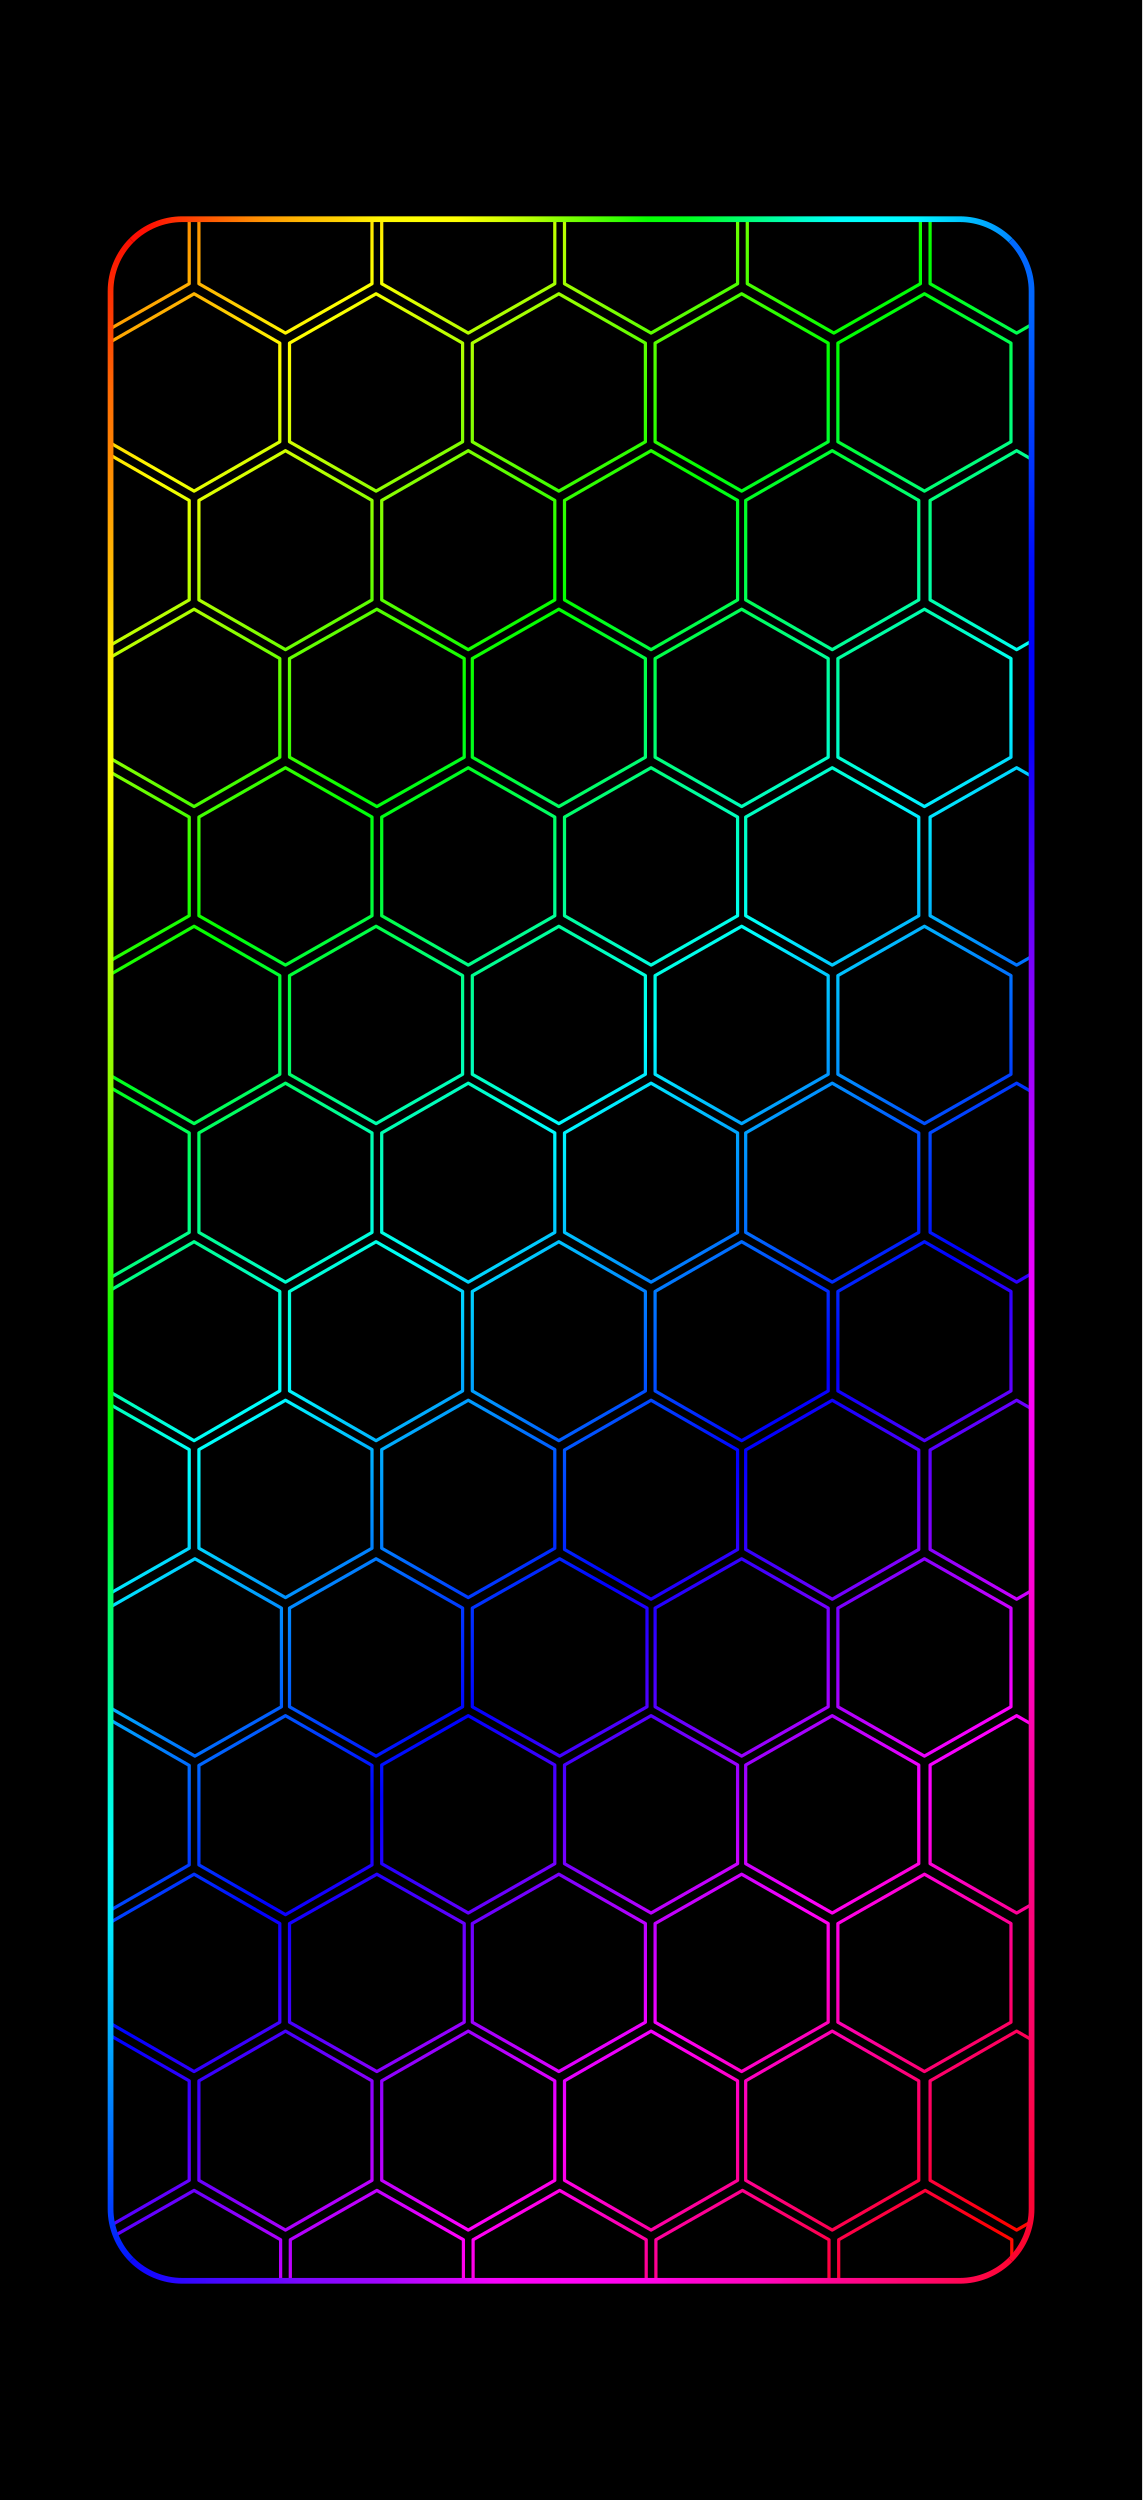
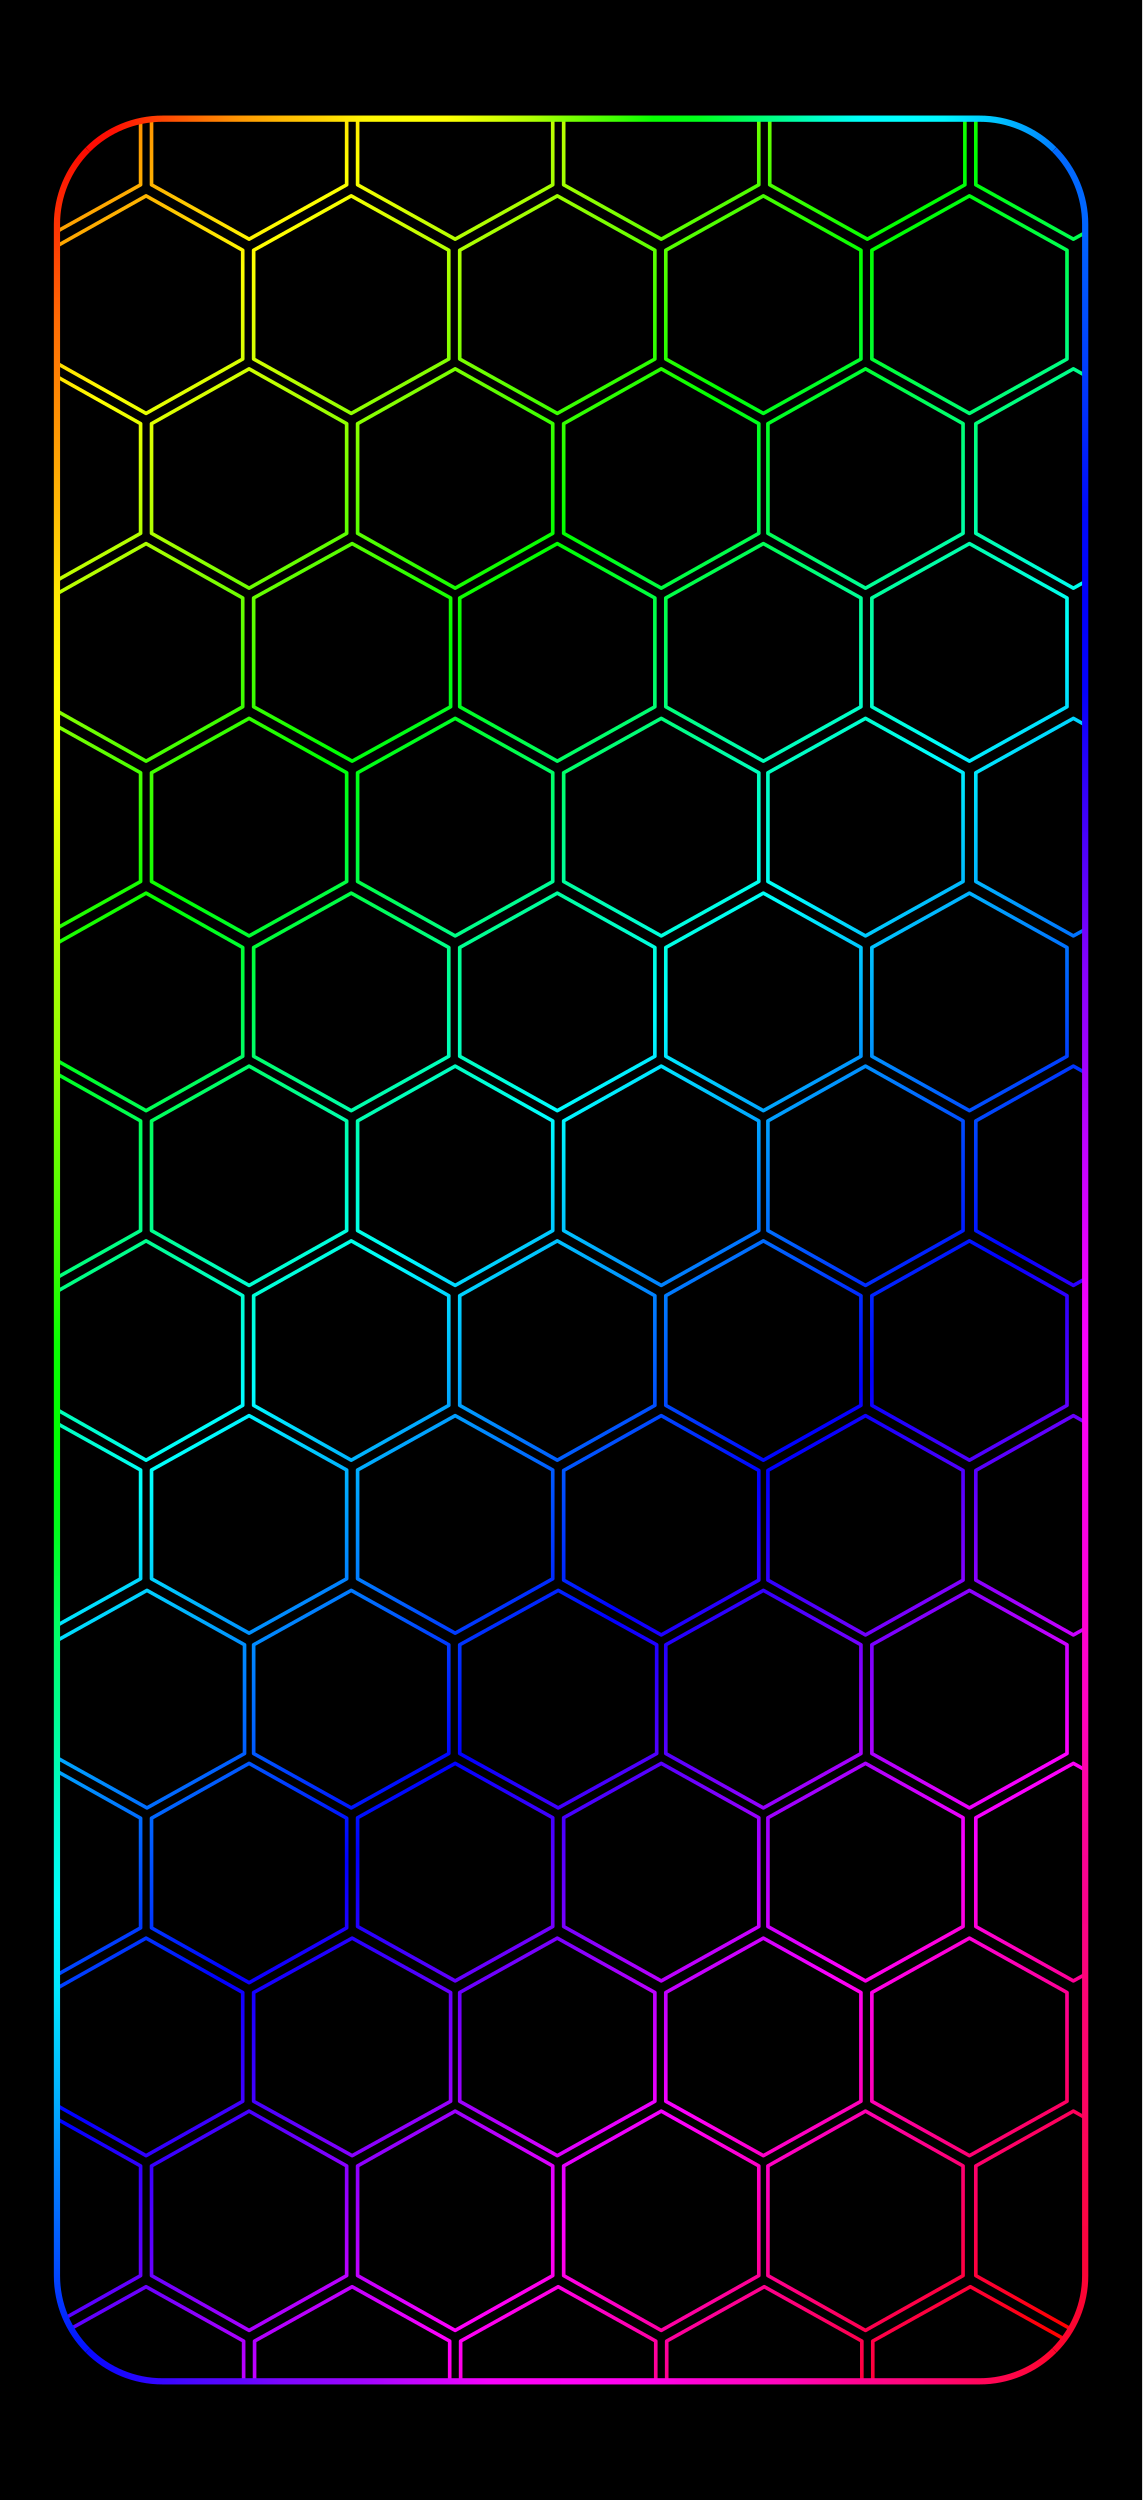
- <svg xmlns="http://www.w3.org/2000/svg" width="1080" height="2364" viewBox="0 0 1080 2364" data-frame-layout="continuous-grid">
+ <svg xmlns="http://www.w3.org/2000/svg" width="1080" height="2364" viewBox="0 0 1080 2364" data-frame-layout="continuous-grid" data-google-display="pixel_10_pro_fold_cover">
  <defs>
    <linearGradient id="rainbow" gradientUnits="userSpaceOnUse" x1="0" y1="0" x2="1219.246" y2="1286.926">
      <stop offset="0" stop-color="#ff0097" />
      <stop offset="0.076" stop-color="#ff0000" />
      <stop offset="0.205" stop-color="#ffff00" />
      <stop offset="0.335" stop-color="#00ff00" />
      <stop offset="0.464" stop-color="#00ffff" />
      <stop offset="0.593" stop-color="#0000ff" />
      <stop offset="0.722" stop-color="#ff00ff" />
      <stop offset="0.851" stop-color="#ff0000" />
      <stop offset="0.98" stop-color="#ffff00" />
      <stop offset="1" stop-color="#d8ff00" />
    </linearGradient>
    <linearGradient id="frame-top" gradientUnits="userSpaceOnUse" x1="21.6" y1="21.6" x2="1058.4" y2="21.6">
      <stop offset="0" stop-color="#ff0804" />
      <stop offset="0.042" stop-color="#ff1103" />
      <stop offset="0.083" stop-color="#ff3e03" />
      <stop offset="0.125" stop-color="#ff6b02" />
      <stop offset="0.167" stop-color="#ff9703" />
      <stop offset="0.208" stop-color="#ffb802" />
      <stop offset="0.25" stop-color="#ffd302" />
      <stop offset="0.292" stop-color="#fff603" />
      <stop offset="0.333" stop-color="#ffff01" />
      <stop offset="0.375" stop-color="#ffff02" />
      <stop offset="0.417" stop-color="#dcff02" />
      <stop offset="0.458" stop-color="#b3ff02" />
      <stop offset="0.5" stop-color="#78ff01" />
      <stop offset="0.542" stop-color="#43ff02" />
      <stop offset="0.583" stop-color="#07ff01" />
      <stop offset="0.625" stop-color="#00ff19" />
      <stop offset="0.667" stop-color="#00ff54" />
      <stop offset="0.708" stop-color="#00ff8e" />
      <stop offset="0.75" stop-color="#00ffcb" />
      <stop offset="0.792" stop-color="#00fffc" />
      <stop offset="0.833" stop-color="#00ffff" />
      <stop offset="0.875" stop-color="#00f6ff" />
      <stop offset="0.917" stop-color="#00cdff" />
      <stop offset="0.958" stop-color="#00a2ff" />
      <stop offset="1" stop-color="#0069ff" />
    </linearGradient>
    <linearGradient id="frame-right" gradientUnits="userSpaceOnUse" x1="1058.4" y1="21.6" x2="1058.4" y2="2342.4">
      <stop offset="0" stop-color="#016afe" />
      <stop offset="0.042" stop-color="#0065fe" />
      <stop offset="0.083" stop-color="#004cfc" />
      <stop offset="0.125" stop-color="#002ffb" />
      <stop offset="0.167" stop-color="#000bfa" />
      <stop offset="0.208" stop-color="#0001fa" />
      <stop offset="0.25" stop-color="#0401fb" />
      <stop offset="0.292" stop-color="#3101f8" />
      <stop offset="0.333" stop-color="#5b02fb" />
      <stop offset="0.375" stop-color="#8702fc" />
      <stop offset="0.417" stop-color="#a301fd" />
      <stop offset="0.458" stop-color="#c502ff" />
      <stop offset="0.5" stop-color="#e501fd" />
      <stop offset="0.542" stop-color="#fb02fc" />
      <stop offset="0.583" stop-color="#fb02f1" />
      <stop offset="0.625" stop-color="#fb02e4" />
      <stop offset="0.667" stop-color="#fd02d2" />
      <stop offset="0.708" stop-color="#ff02be" />
      <stop offset="0.75" stop-color="#fc059c" />
      <stop offset="0.792" stop-color="#fa028b" />
      <stop offset="0.833" stop-color="#fc0475" />
      <stop offset="0.875" stop-color="#fc0466" />
      <stop offset="0.917" stop-color="#fc054c" />
      <stop offset="0.958" stop-color="#fb0436" />
      <stop offset="1" stop-color="#fc052c" />
    </linearGradient>
    <linearGradient id="frame-bottom" gradientUnits="userSpaceOnUse" x1="21.6" y1="2342.4" x2="1058.4" y2="2342.4">
      <stop offset="0" stop-color="#0108fe" />
      <stop offset="0.042" stop-color="#1507ff" />
      <stop offset="0.083" stop-color="#3206ff" />
      <stop offset="0.125" stop-color="#4b07ff" />
      <stop offset="0.167" stop-color="#5e06ff" />
      <stop offset="0.208" stop-color="#7c07ff" />
      <stop offset="0.25" stop-color="#8d06ff" />
      <stop offset="0.292" stop-color="#a005ff" />
      <stop offset="0.333" stop-color="#bd06ff" />
      <stop offset="0.375" stop-color="#d804ff" />
      <stop offset="0.417" stop-color="#f703fd" />
      <stop offset="0.458" stop-color="#fd02f7" />
      <stop offset="0.5" stop-color="#ff04f8" />
      <stop offset="0.542" stop-color="#ff03f2" />
      <stop offset="0.583" stop-color="#ff04ea" />
      <stop offset="0.625" stop-color="#ff03d6" />
      <stop offset="0.667" stop-color="#ff05c9" />
      <stop offset="0.708" stop-color="#ff06bf" />
      <stop offset="0.75" stop-color="#ff05a5" />
      <stop offset="0.792" stop-color="#ff0491" />
      <stop offset="0.833" stop-color="#ff077e" />
      <stop offset="0.875" stop-color="#ff066e" />
      <stop offset="0.917" stop-color="#ff0658" />
      <stop offset="0.958" stop-color="#ff0640" />
      <stop offset="1" stop-color="#ff0423" />
    </linearGradient>
    <linearGradient id="frame-left" gradientUnits="userSpaceOnUse" x1="21.6" y1="21.6" x2="21.6" y2="2342.4">
      <stop offset="0" stop-color="#fa0300" />
      <stop offset="0.042" stop-color="#fd3503" />
      <stop offset="0.083" stop-color="#ff6b04" />
      <stop offset="0.125" stop-color="#ff9003" />
      <stop offset="0.167" stop-color="#ffb905" />
      <stop offset="0.208" stop-color="#ffea05" />
      <stop offset="0.25" stop-color="#ffff06" />
      <stop offset="0.292" stop-color="#f6ff05" />
      <stop offset="0.333" stop-color="#cfff02" />
      <stop offset="0.375" stop-color="#a8fe04" />
      <stop offset="0.417" stop-color="#91fd02" />
      <stop offset="0.458" stop-color="#66fd01" />
      <stop offset="0.5" stop-color="#3ffc03" />
      <stop offset="0.542" stop-color="#0afd02" />
      <stop offset="0.583" stop-color="#01fd02" />
      <stop offset="0.625" stop-color="#00fc1b" />
      <stop offset="0.667" stop-color="#01ff63" />
      <stop offset="0.708" stop-color="#00fd91" />
      <stop offset="0.75" stop-color="#00fccd" />
      <stop offset="0.792" stop-color="#01fcfe" />
      <stop offset="0.833" stop-color="#01e6ff" />
      <stop offset="0.875" stop-color="#02b6ff" />
      <stop offset="0.917" stop-color="#027efe" />
      <stop offset="0.958" stop-color="#0149ff" />
      <stop offset="1" stop-color="#0406fd" />
    </linearGradient>
    <clipPath id="rgb-frame-clip">
-       <rect x="21.6" y="21.6" width="1036.8" height="2320.8" rx="81" />
+       <path d="M964.936,5.24 970.386,5.374 975.758,5.77 981.105,6.43 986.413,7.351 991.669,8.531 996.861,9.968 1001.976,11.658 1007.003,13.596 1011.928,15.78 1016.74,18.202 1021.427,20.857 1025.979,23.739 1030.383,26.841 1034.63,30.156 1038.709,33.674 1042.611,37.389 1046.326,41.291 1049.844,45.37 1053.159,49.617 1056.261,54.021 1059.143,58.573 1061.798,63.26 1064.22,68.072 1066.404,72.997 1068.342,78.024 1070.032,83.139 1071.469,88.331 1072.649,93.587 1073.57,98.895 1074.23,104.242 1074.626,109.614 1074.76,115.064 1074.76,2248.936 1074.626,2254.386 1074.23,2259.758 1073.57,2265.105 1072.649,2270.413 1071.469,2275.669 1070.032,2280.861 1068.342,2285.976 1066.404,2291.003 1064.22,2295.928 1061.798,2300.74 1059.143,2305.427 1056.261,2309.979 1053.159,2314.383 1049.844,2318.63 1046.326,2322.709 1042.611,2326.611 1038.709,2330.326 1034.63,2333.844 1030.383,2337.159 1025.979,2340.261 1021.427,2343.143 1016.74,2345.798 1011.928,2348.22 1007.003,2350.404 1001.976,2352.342 996.861,2354.032 991.669,2355.469 986.413,2356.649 981.105,2357.57 975.758,2358.23 970.386,2358.626 964.936,2358.76 115.064,2358.76 109.614,2358.626 104.242,2358.23 98.895,2357.57 93.587,2356.649 88.331,2355.469 83.139,2354.032 78.024,2352.342 72.997,2350.404 68.072,2348.22 63.26,2345.798 58.573,2343.143 54.021,2340.261 49.617,2337.159 45.37,2333.844 41.291,2330.326 37.389,2326.611 33.674,2322.709 30.156,2318.63 26.841,2314.383 23.739,2309.979 20.857,2305.427 18.202,2300.74 15.78,2295.928 13.596,2291.003 11.658,2285.976 9.968,2280.861 8.531,2275.669 7.351,2270.413 6.43,2265.105 5.77,2259.758 5.374,2254.386 5.24,2248.936 5.24,115.064 5.374,109.614 5.77,104.242 6.43,98.895 7.351,93.587 8.531,88.331 9.968,83.139 11.658,78.024 13.596,72.997 15.78,68.072 18.202,63.26 20.857,58.573 23.739,54.021 26.841,49.617 30.156,45.37 33.674,41.291 37.389,37.389 41.291,33.674 45.37,30.156 49.617,26.841 54.021,23.739 58.573,20.857 63.26,18.202 68.072,15.78 72.997,13.596 78.024,11.658 83.139,9.968 88.331,8.531 93.587,7.351 98.895,6.43 104.242,5.77 109.614,5.374 115.064,5.24Z" />
    </clipPath>
  </defs>
  <rect width="1080" height="2364" fill="#000" />
-   <g id="android-wallpaper-inset" transform="translate(86.4 189.12) scale(0.84)">
+   <g id="android-wallpaper-inset" transform="translate(49.091 107.455) scale(0.9090909)">
    <g clip-path="url(#rgb-frame-clip)">
-       <g transform="translate(40 40) scale(1.821 1.821) translate(-352.482 -0)">
-         <path d="M337.5,-61.704L391,-31.204L391,29.796L337.5,60.296L284,29.796L284,-31.204ZM450.5,-61.704L504,-31.204L504,29.796L450.5,60.296L397,29.796L397,-31.204ZM563.5,-61.704L617,-31.204L617,29.796L563.5,60.296L510,29.796L510,-31.204ZM676.5,-61.704L730,-31.204L730,29.796L676.5,60.296L623,29.796L623,-31.204ZM789.5,-61.704L843,-31.204L843,29.796L789.5,60.296L736,29.796L736,-31.204ZM902.5,-61.704L956,-31.204L956,29.796L902.5,60.296L849,29.796L849,-31.204ZM394,36L447,66.5L447,127.5L394,158L341,127.5L341,66.5ZM506.5,36L560,66.5L560,127.5L506.5,158L453,127.5L453,66.5ZM619.5,36L673,66.5L673,127.5L619.5,158L566,127.5L566,66.5ZM732.5,36L786,66.5L786,127.5L732.5,158L679,127.5L679,66.5ZM845.5,36L899,66.5L899,127.5L845.5,158L792,127.5L792,66.5ZM337.5,133L391,163.75L391,225.25L337.5,256L284,225.25L284,163.75ZM450.5,133L504,163.75L504,225.25L450.5,256L397,225.25L397,163.75ZM563.5,133L617,163.75L617,225.25L563.5,256L510,225.25L510,163.75ZM676.5,133L730,163.75L730,225.25L676.5,256L623,225.25L623,163.75ZM788.5,133L842,163.75L842,225.25L788.5,256L735,225.25L735,163.75ZM902.5,133L956,163.75L956,225.25L902.5,256L849,225.25L849,163.75ZM394,231L447,261.5L447,322.5L394,353L341,322.5L341,261.5ZM507,231L561,261.5L561,322.5L507,353L453,322.5L453,261.5ZM619.5,231L673,261.5L673,322.5L619.5,353L566,322.5L566,261.5ZM732.5,231L786,261.5L786,322.5L732.5,353L679,322.5L679,261.5ZM845.5,231L899,261.5L899,322.5L845.5,353L792,322.5L792,261.5ZM337.5,329L391,359.5L391,420.5L337.5,451L284,420.5L284,359.5ZM450.5,329L504,359.5L504,420.5L450.5,451L397,420.5L397,359.5ZM563.5,329L617,359.5L617,420.5L563.5,451L510,420.5L510,359.5ZM676.5,329L730,359.5L730,420.5L676.5,451L623,420.5L623,359.5ZM788.5,329L842,359.5L842,420.5L788.5,451L735,420.5L735,359.5ZM902.5,329L956,359.5L956,420.5L902.5,451L849,420.5L849,359.5ZM394,427L447,457.5L447,518.5L394,549L341,518.5L341,457.5ZM506.5,427L560,457.5L560,518.5L506.5,549L453,518.5L453,457.5ZM619.5,427L673,457.5L673,518.5L619.5,549L566,518.5L566,457.5ZM732.5,427L786,457.5L786,518.5L732.5,549L679,518.5L679,457.5ZM845.5,427L899,457.5L899,518.5L845.5,549L792,518.5L792,457.5ZM337.5,524L391,554.75L391,616.25L337.5,647L284,616.25L284,554.75ZM450.5,524L504,554.75L504,616.25L450.5,647L397,616.25L397,554.75ZM563.5,524L617,554.75L617,616.25L563.5,647L510,616.25L510,554.75ZM676.5,524L730,554.75L730,616.25L676.5,647L623,616.25L623,554.75ZM788.5,524L842,554.75L842,616.25L788.5,647L735,616.25L735,554.75ZM902.5,524L956,554.75L956,616.25L902.5,647L849,616.25L849,554.75ZM394,622L447,652.75L447,714.25L394,745L341,714.25L341,652.75ZM506.5,622L560,652.75L560,714.25L506.5,745L453,714.25L453,652.75ZM619.5,622L673,652.75L673,714.25L619.5,745L566,714.25L566,652.75ZM732.5,622L786,652.75L786,714.25L732.5,745L679,714.25L679,652.75ZM845.5,622L899,652.75L899,714.25L845.5,745L792,714.25L792,652.75ZM337.5,720L391,750.5L391,811.5L337.5,842L284,811.5L284,750.5ZM450.5,720L504,750.5L504,811.5L450.5,842L397,811.5L397,750.5ZM563.5,720L617,750.5L617,811.5L563.5,842L510,811.5L510,750.5ZM676.5,720L730,750.75L730,812.25L676.5,843L623,812.25L623,750.75ZM788.5,720L842,750.75L842,812.25L788.5,843L735,812.25L735,750.75ZM902.5,720L956,750.75L956,812.25L902.5,843L849,812.25L849,750.75ZM394.5,818L448,848.5L448,909.5L394.5,940L341,909.5L341,848.5ZM506.5,818L560,848.5L560,909.5L506.5,940L453,909.5L453,848.5ZM620,818L674,848.5L674,909.5L620,940L566,909.5L566,848.5ZM732.5,818L786,848.5L786,909.5L732.5,940L679,909.5L679,848.5ZM845.5,818L899,848.5L899,909.5L845.5,940L792,909.5L792,848.5ZM337.5,915L391,945.75L391,1007.25L337.5,1038L284,1007.25L284,945.75ZM450.5,915L504,945.75L504,1007.25L450.5,1038L397,1007.25L397,945.75ZM563.5,915L617,945.5L617,1006.5L563.5,1037L510,1006.5L510,945.5ZM676.5,915L730,945.5L730,1006.5L676.5,1037L623,1006.5L623,945.5ZM788.5,915L842,945.5L842,1006.5L788.5,1037L735,1006.5L735,945.5ZM902.5,915L956,945.5L956,1006.5L902.5,1037L849,1006.5L849,945.5ZM394,1013L447,1043.5L447,1104.5L394,1135L341,1104.5L341,1043.5ZM507,1013L561,1043.5L561,1104.5L507,1135L453,1104.5L453,1043.5ZM619.5,1013L673,1043.5L673,1104.5L619.5,1135L566,1104.5L566,1043.5ZM732.5,1013L786,1043.5L786,1104.5L732.5,1135L679,1104.5L679,1043.5ZM845.5,1013L899,1043.5L899,1104.5L845.5,1135L792,1104.5L792,1043.5ZM337.5,1110L391,1140.75L391,1202.25L337.5,1233L284,1202.25L284,1140.75ZM450.5,1110L504,1140.75L504,1202.25L450.5,1233L397,1202.25L397,1140.75ZM563.5,1110L617,1140.75L617,1202.25L563.5,1233L510,1202.25L510,1140.75ZM676.5,1110L730,1140.75L730,1202.25L676.5,1233L623,1202.25L623,1140.75ZM788.5,1110L842,1140.75L842,1202.25L788.5,1233L735,1202.25L735,1140.75ZM902.5,1110L956,1140.75L956,1202.25L902.5,1233L849,1202.25L849,1140.75ZM394,1208.476L447.5,1238.976L447.5,1299.976L394,1330.476L340.5,1299.976L340.5,1238.976ZM507,1208.476L560.5,1238.976L560.5,1299.976L507,1330.476L453.5,1299.976L453.5,1238.976ZM620,1208.476L673.5,1238.976L673.5,1299.976L620,1330.476L566.5,1299.976L566.5,1238.976ZM733,1208.476L786.5,1238.976L786.5,1299.976L733,1330.476L679.5,1299.976L679.5,1238.976ZM846,1208.476L899.5,1238.976L899.5,1299.976L846,1330.476L792.5,1299.976L792.5,1238.976Z" fill="none" stroke="url(#rainbow)" stroke-width="2" stroke-linejoin="round" />
+       <g transform="scale(1.041667 1.018614) translate(-21.6 -21.6)">
+         <g transform="translate(40 40) scale(1.821 1.821) translate(-352.482 -0)">
+           <path d="M337.5,-61.704L391,-31.204L391,29.796L337.5,60.296L284,29.796L284,-31.204ZM450.5,-61.704L504,-31.204L504,29.796L450.5,60.296L397,29.796L397,-31.204ZM563.5,-61.704L617,-31.204L617,29.796L563.5,60.296L510,29.796L510,-31.204ZM676.5,-61.704L730,-31.204L730,29.796L676.5,60.296L623,29.796L623,-31.204ZM789.5,-61.704L843,-31.204L843,29.796L789.5,60.296L736,29.796L736,-31.204ZM902.5,-61.704L956,-31.204L956,29.796L902.5,60.296L849,29.796L849,-31.204ZM394,36L447,66.5L447,127.5L394,158L341,127.5L341,66.5ZM506.5,36L560,66.5L560,127.5L506.5,158L453,127.5L453,66.5ZM619.5,36L673,66.5L673,127.5L619.5,158L566,127.5L566,66.5ZM732.5,36L786,66.5L786,127.5L732.5,158L679,127.5L679,66.5ZM845.5,36L899,66.5L899,127.5L845.5,158L792,127.5L792,66.5ZM337.5,133L391,163.75L391,225.25L337.5,256L284,225.25L284,163.75ZM450.5,133L504,163.75L504,225.25L450.5,256L397,225.25L397,163.75ZM563.5,133L617,163.75L617,225.25L563.5,256L510,225.25L510,163.75ZM676.5,133L730,163.75L730,225.25L676.5,256L623,225.25L623,163.75ZM788.5,133L842,163.75L842,225.25L788.5,256L735,225.25L735,163.75ZM902.5,133L956,163.75L956,225.25L902.5,256L849,225.25L849,163.75ZM394,231L447,261.5L447,322.5L394,353L341,322.5L341,261.5ZM507,231L561,261.5L561,322.5L507,353L453,322.5L453,261.5ZM619.5,231L673,261.5L673,322.5L619.5,353L566,322.5L566,261.5ZM732.5,231L786,261.5L786,322.5L732.5,353L679,322.5L679,261.5ZM845.5,231L899,261.5L899,322.5L845.5,353L792,322.5L792,261.5ZM337.5,329L391,359.5L391,420.5L337.5,451L284,420.5L284,359.5ZM450.5,329L504,359.5L504,420.5L450.5,451L397,420.5L397,359.5ZM563.5,329L617,359.5L617,420.5L563.5,451L510,420.5L510,359.5ZM676.5,329L730,359.5L730,420.5L676.5,451L623,420.5L623,359.5ZM788.5,329L842,359.5L842,420.5L788.5,451L735,420.5L735,359.5ZM902.5,329L956,359.5L956,420.5L902.5,451L849,420.5L849,359.5ZM394,427L447,457.5L447,518.5L394,549L341,518.5L341,457.5ZM506.5,427L560,457.5L560,518.5L506.5,549L453,518.5L453,457.5ZM619.5,427L673,457.5L673,518.5L619.5,549L566,518.5L566,457.5ZM732.5,427L786,457.5L786,518.5L732.5,549L679,518.5L679,457.5ZM845.5,427L899,457.5L899,518.5L845.5,549L792,518.5L792,457.5ZM337.5,524L391,554.75L391,616.25L337.5,647L284,616.25L284,554.75ZM450.5,524L504,554.75L504,616.25L450.5,647L397,616.25L397,554.75ZM563.5,524L617,554.75L617,616.25L563.5,647L510,616.25L510,554.75ZM676.5,524L730,554.75L730,616.25L676.5,647L623,616.25L623,554.75ZM788.5,524L842,554.75L842,616.25L788.5,647L735,616.25L735,554.75ZM902.5,524L956,554.75L956,616.25L902.5,647L849,616.25L849,554.75ZM394,622L447,652.75L447,714.25L394,745L341,714.25L341,652.75ZM506.5,622L560,652.75L560,714.25L506.5,745L453,714.25L453,652.75ZM619.5,622L673,652.75L673,714.25L619.5,745L566,714.25L566,652.75ZM732.5,622L786,652.75L786,714.25L732.5,745L679,714.25L679,652.75ZM845.5,622L899,652.75L899,714.25L845.5,745L792,714.25L792,652.75ZM337.5,720L391,750.5L391,811.5L337.5,842L284,811.5L284,750.5ZM450.5,720L504,750.5L504,811.5L450.5,842L397,811.5L397,750.5ZM563.5,720L617,750.5L617,811.5L563.5,842L510,811.5L510,750.5ZM676.5,720L730,750.75L730,812.25L676.5,843L623,812.25L623,750.75ZM788.5,720L842,750.75L842,812.25L788.5,843L735,812.25L735,750.75ZM902.5,720L956,750.75L956,812.25L902.5,843L849,812.25L849,750.75ZM394.5,818L448,848.5L448,909.5L394.5,940L341,909.5L341,848.5ZM506.5,818L560,848.5L560,909.5L506.5,940L453,909.5L453,848.5ZM620,818L674,848.5L674,909.5L620,940L566,909.5L566,848.5ZM732.5,818L786,848.5L786,909.5L732.5,940L679,909.5L679,848.5ZM845.5,818L899,848.5L899,909.5L845.5,940L792,909.5L792,848.5ZM337.5,915L391,945.75L391,1007.25L337.5,1038L284,1007.25L284,945.75ZM450.5,915L504,945.75L504,1007.25L450.5,1038L397,1007.25L397,945.75ZM563.5,915L617,945.5L617,1006.5L563.5,1037L510,1006.5L510,945.5ZM676.5,915L730,945.5L730,1006.5L676.5,1037L623,1006.5L623,945.5ZM788.5,915L842,945.5L842,1006.5L788.5,1037L735,1006.5L735,945.5ZM902.5,915L956,945.5L956,1006.5L902.5,1037L849,1006.5L849,945.5ZM394,1013L447,1043.5L447,1104.5L394,1135L341,1104.5L341,1043.5ZM507,1013L561,1043.5L561,1104.5L507,1135L453,1104.5L453,1043.5ZM619.5,1013L673,1043.5L673,1104.5L619.5,1135L566,1104.5L566,1043.5ZM732.5,1013L786,1043.5L786,1104.5L732.5,1135L679,1104.5L679,1043.5ZM845.5,1013L899,1043.5L899,1104.5L845.5,1135L792,1104.5L792,1043.5ZM337.5,1110L391,1140.75L391,1202.25L337.5,1233L284,1202.25L284,1140.75ZM450.5,1110L504,1140.75L504,1202.25L450.5,1233L397,1202.25L397,1140.75ZM563.5,1110L617,1140.75L617,1202.25L563.5,1233L510,1202.25L510,1140.75ZM676.5,1110L730,1140.75L730,1202.25L676.5,1233L623,1202.25L623,1140.75ZM788.5,1110L842,1140.75L842,1202.25L788.5,1233L735,1202.25L735,1140.75ZM902.5,1110L956,1140.75L956,1202.25L902.5,1233L849,1202.25L849,1140.75ZM394,1208.476L447.5,1238.976L447.5,1299.976L394,1330.476L340.5,1299.976L340.5,1238.976ZM507,1208.476L560.5,1238.976L560.5,1299.976L507,1330.476L453.5,1299.976L453.5,1238.976ZM620,1208.476L673.5,1238.976L673.5,1299.976L620,1330.476L566.5,1299.976L566.5,1238.976ZM733,1208.476L786.5,1238.976L786.5,1299.976L733,1330.476L679.5,1299.976L679.5,1238.976ZM846,1208.476L899.5,1238.976L899.5,1299.976L846,1330.476L792.5,1299.976L792.5,1238.976Z" fill="none" stroke="url(#rainbow)" stroke-width="2" stroke-linejoin="round" />
+         </g>
      </g>
    </g>
-     <path d="M45.324,45.324A81,81 0 0 1 102.6,21.6L977.4,21.6A81,81 0 0 1 1034.676,45.324" fill="none" stroke="url(#frame-top)" stroke-width="6.48" stroke-linecap="butt" />
-     <path d="M1034.676,45.324A81,81 0 0 1 1058.4,102.6L1058.4,2261.4A81,81 0 0 1 1034.676,2318.676" fill="none" stroke="url(#frame-right)" stroke-width="6.48" stroke-linecap="butt" />
-     <path d="M1034.676,2318.676A81,81 0 0 1 977.4,2342.4L102.6,2342.4A81,81 0 0 1 45.324,2318.676" fill="none" stroke="url(#frame-bottom)" stroke-width="6.48" stroke-linecap="butt" />
-     <path d="M45.324,2318.676A81,81 0 0 1 21.6,2261.4L21.6,102.6A81,81 0 0 1 45.324,45.324" fill="none" stroke="url(#frame-left)" stroke-width="6.48" stroke-linecap="butt" />
+     <path d="M37.389,37.389 41.291,33.674 45.37,30.156 49.617,26.841 54.021,23.739 58.573,20.857 63.26,18.202 68.072,15.78 72.997,13.596 78.024,11.658 83.139,9.968 88.331,8.531 93.587,7.351 98.895,6.43 104.242,5.77 109.614,5.374 115.064,5.24 964.936,5.24 970.386,5.374 975.758,5.77 981.105,6.43 986.413,7.351 991.669,8.531 996.861,9.968 1001.976,11.658 1007.003,13.596 1011.928,15.78 1016.74,18.202 1021.427,20.857 1025.979,23.739 1030.383,26.841 1034.63,30.156 1038.709,33.674 1042.611,37.389" fill="none" stroke="url(#frame-top)" stroke-width="6.48" stroke-linecap="butt" stroke-linejoin="round" />
+     <path d="M1042.611,37.389 1046.326,41.291 1049.844,45.37 1053.159,49.617 1056.261,54.021 1059.143,58.573 1061.798,63.26 1064.22,68.072 1066.404,72.997 1068.342,78.024 1070.032,83.139 1071.469,88.331 1072.649,93.587 1073.57,98.895 1074.23,104.242 1074.626,109.614 1074.76,115.064 1074.76,2248.936 1074.626,2254.386 1074.23,2259.758 1073.57,2265.105 1072.649,2270.413 1071.469,2275.669 1070.032,2280.861 1068.342,2285.976 1066.404,2291.003 1064.22,2295.928 1061.798,2300.74 1059.143,2305.427 1056.261,2309.979 1053.159,2314.383 1049.844,2318.63 1046.326,2322.709 1042.611,2326.611" fill="none" stroke="url(#frame-right)" stroke-width="6.48" stroke-linecap="butt" stroke-linejoin="round" />
+     <path d="M1042.611,2326.611 1038.709,2330.326 1034.63,2333.844 1030.383,2337.159 1025.979,2340.261 1021.427,2343.143 1016.74,2345.798 1011.928,2348.22 1007.003,2350.404 1001.976,2352.342 996.861,2354.032 991.669,2355.469 986.413,2356.649 981.105,2357.57 975.758,2358.23 970.386,2358.626 964.936,2358.76 115.064,2358.76 109.614,2358.626 104.242,2358.23 98.895,2357.57 93.587,2356.649 88.331,2355.469 83.139,2354.032 78.024,2352.342 72.997,2350.404 68.072,2348.22 63.26,2345.798 58.573,2343.143 54.021,2340.261 49.617,2337.159 45.37,2333.844 41.291,2330.326 37.389,2326.611" fill="none" stroke="url(#frame-bottom)" stroke-width="6.48" stroke-linecap="butt" stroke-linejoin="round" />
+     <path d="M37.389,2326.611 33.674,2322.709 30.156,2318.63 26.841,2314.383 23.739,2309.979 20.857,2305.427 18.202,2300.74 15.78,2295.928 13.596,2291.003 11.658,2285.976 9.968,2280.861 8.531,2275.669 7.351,2270.413 6.43,2265.105 5.77,2259.758 5.374,2254.386 5.24,2248.936 5.24,115.064 5.374,109.614 5.77,104.242 6.43,98.895 7.351,93.587 8.531,88.331 9.968,83.139 11.658,78.024 13.596,72.997 15.78,68.072 18.202,63.26 20.857,58.573 23.739,54.021 26.841,49.617 30.156,45.37 33.674,41.291 37.389,37.389" fill="none" stroke="url(#frame-left)" stroke-width="6.48" stroke-linecap="butt" stroke-linejoin="round" />
  </g>
</svg>
